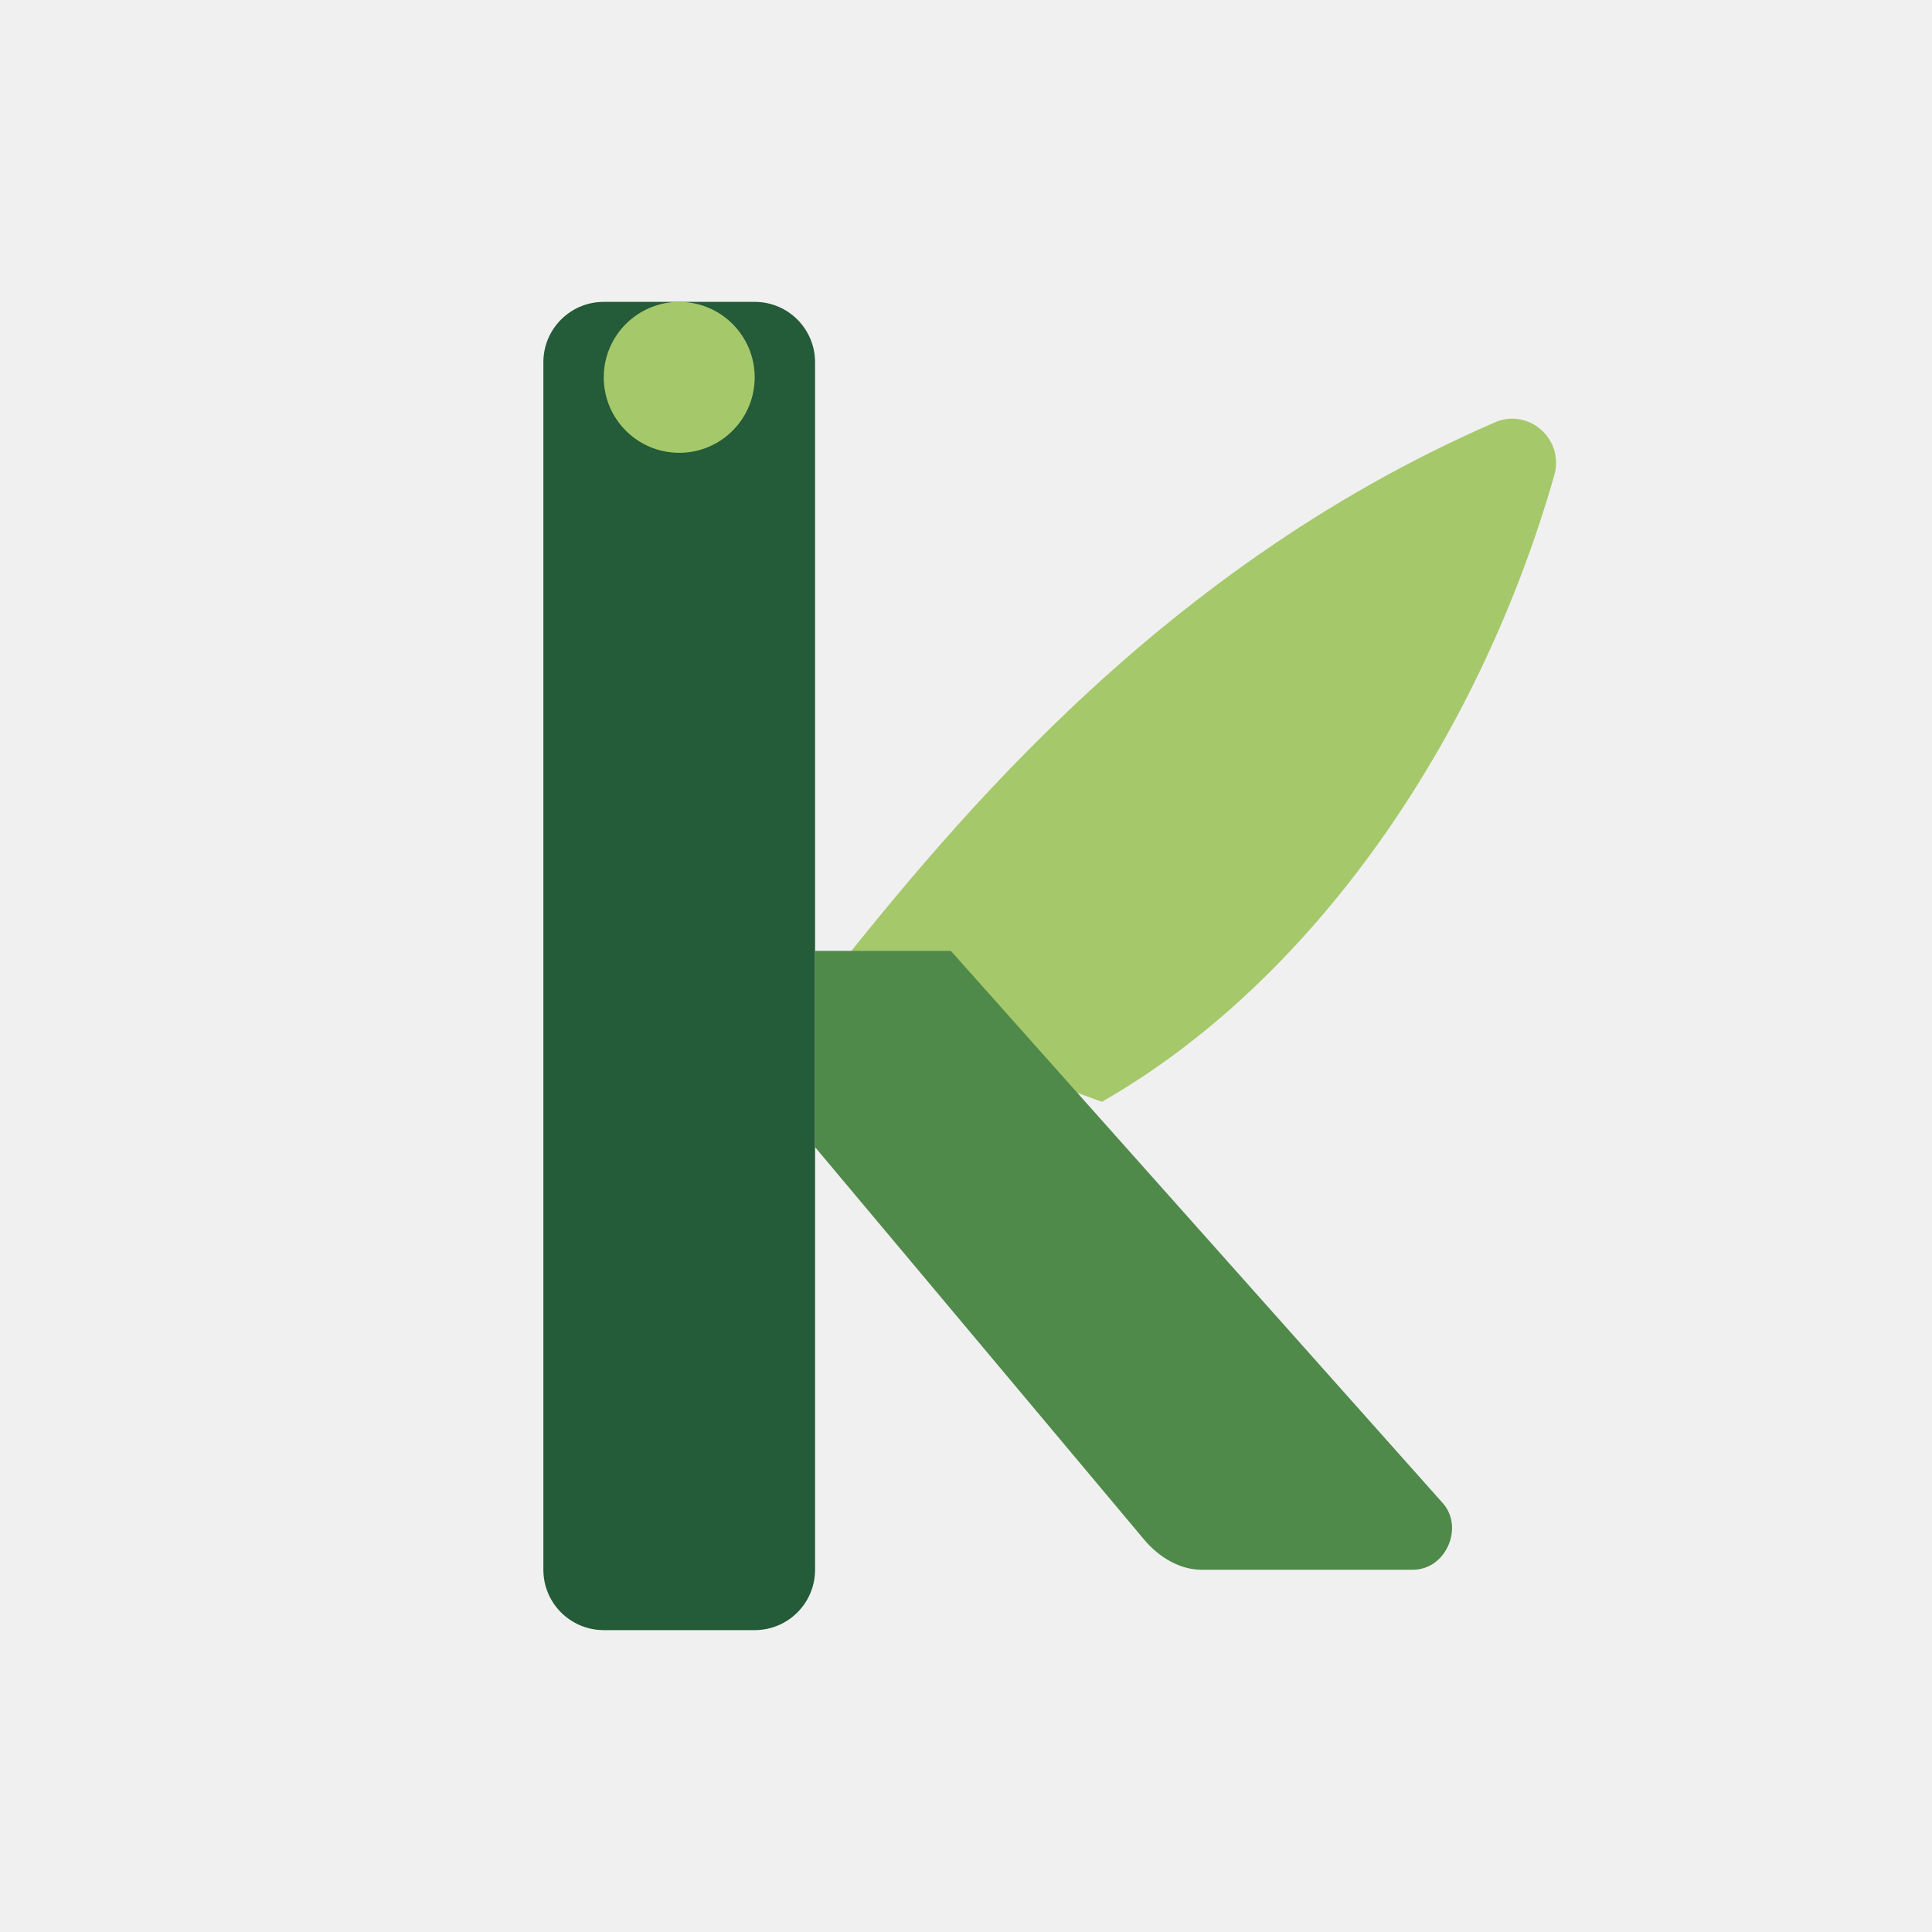
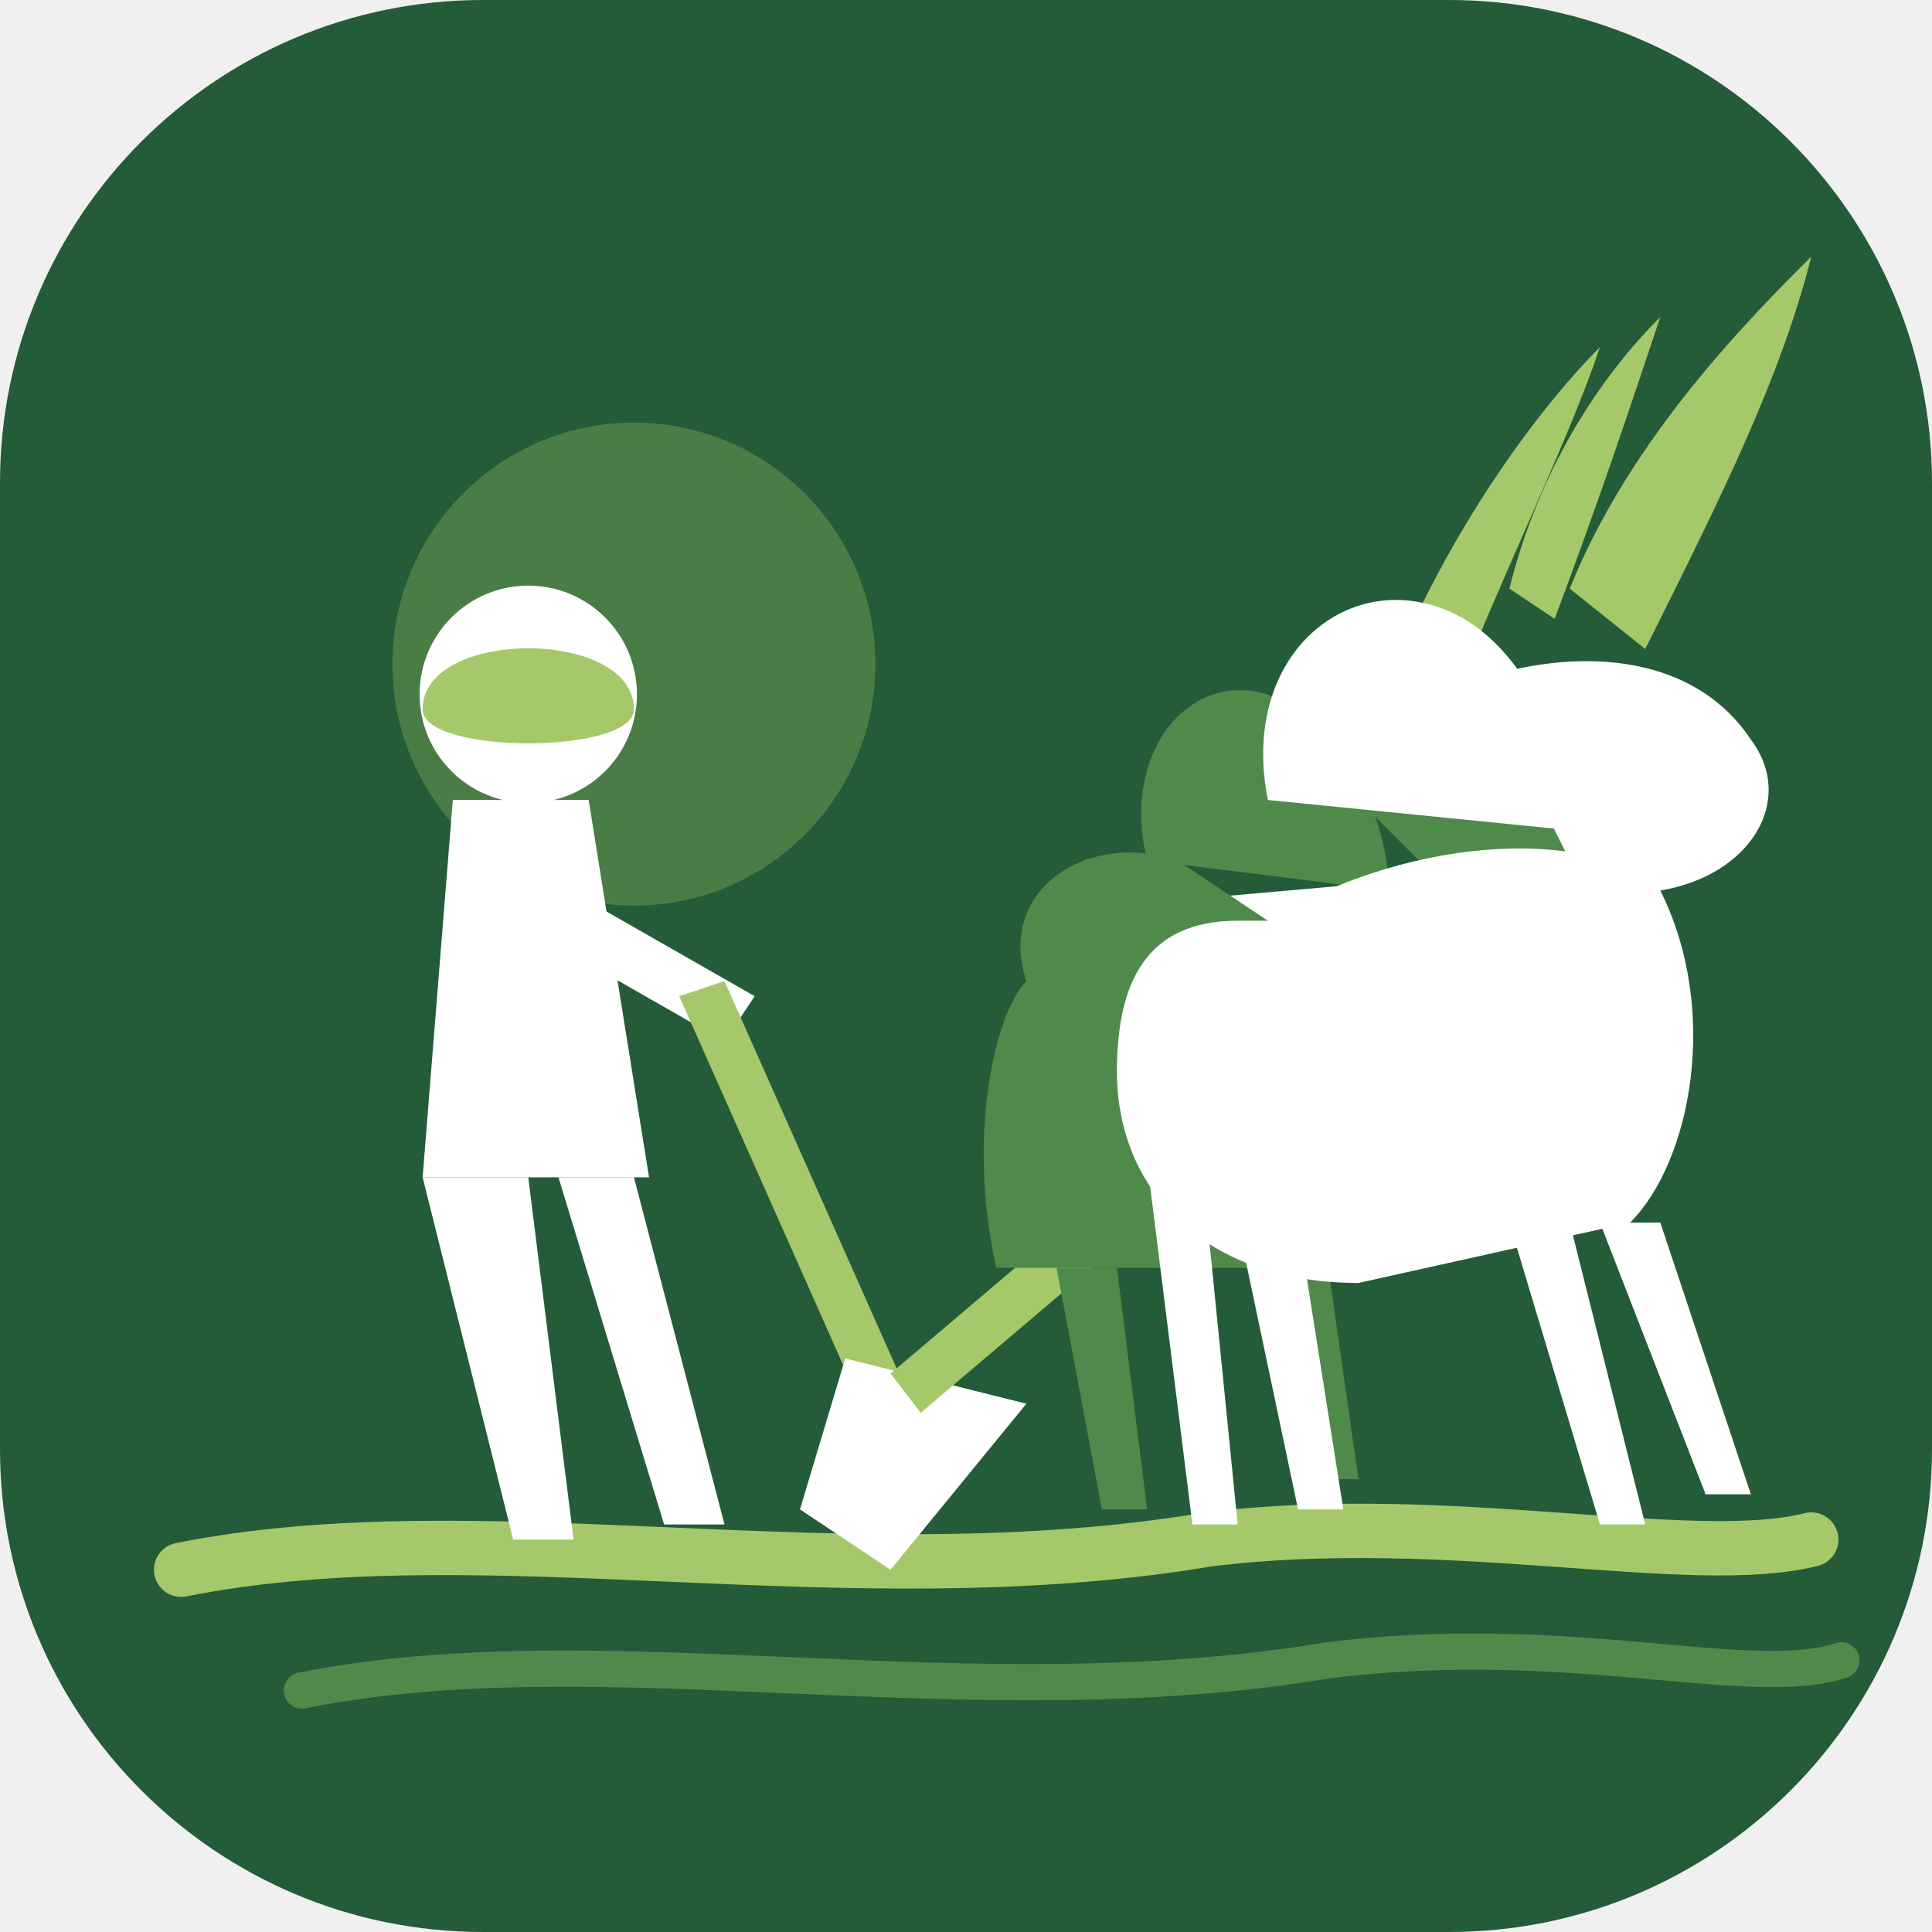
<svg xmlns="http://www.w3.org/2000/svg" viewBox="0 0 64 64" fill="none">
-   <path d="M18 12C18 10.895 18.895 10 20 10H25C26.105 10 27 10.895 27 12V52C27 53.105 26.105 54 25 54H20C18.895 54 18 53.105 18 52V12Z" fill="#245B38" />
-   <path d="M27 33C31 28 38 19 49.5 14C50.6 13.5 51.8 14.5 51.5 15.7C49 24.5 43.5 32.5 36.5 36.5L27 33Z" fill="#A5C96A" />
-   <path d="M31.5 31.5L47.8 49.8C48.5 50.6 47.9 52 46.8 52H39.8C39.1 52 38.4 51.6 37.9 51L27 38V31.5H31.5Z" fill="#4F8A4B" />
-   <circle cx="22.5" cy="12.5" r="2.5" fill="#A5C96A" />
+   <rect width="64" height="64" rx="16" fill="#245B38" />
+   <circle cx="21" cy="22" r="8" fill="#A5C96A" fill-opacity="0.3" />
+   <path d="M6 52 C16 50 28 53 40 51 C48 50 56 52 60 51" stroke="#A5C96A" stroke-width="1.8" stroke-linecap="round" />
+   <path d="M10 56 C20 54 32 57 44 55 C52 54 58 56 61 55" stroke="#4F8A4B" stroke-width="1.2" stroke-linecap="round" />
+   <circle cx="17.5" cy="23" r="3.6" fill="#FFFFFF" />
+   <path d="M14 23.5 C14 20.8 21 20.8 21 23.5 C21 25 14 25 14 23.5 Z" fill="#A5C96A" />
+   <path d="M15 26.5 L19.5 26.5 L21.5 39 L14 39 Z" fill="#FFFFFF" />
+   <path d="M18 29 L25 33 L24 34.5 L17 30.5 Z" fill="#FFFFFF" />
+   <path d="M14 39 L17 51 L19 51 L17.5 39 Z" fill="#FFFFFF" />
+   <path d="M18.5 39 L22 50.5 L24 50.5 L21 39 Z" fill="#FFFFFF" />
+   <path d="M24 32.5 L30 46 L28.5 46.5 L22.5 33 Z" fill="#A5C96A" />
+   <path d="M28 45 L34 46.5 L29.5 52 L26.5 50 Z" fill="#FFFFFF" />
+   <path d="M29.5 45.5 L46 31.5 L47 32.8 L30.5 46.8 Z" fill="#A5C96A" />
+   <path d="M37 30 L54 28.5 L54 30.2 L37 31.7 Z" fill="#FFFFFF" />
+   <path d="M38 28.5 C37 24.5 40 21.5 43 23.5 C45 25 46 27.5 46 29.5 Z" fill="#4F8A4B" />
+   <path d="M46 22.5 C48 17.5 51 13.5 53 11.5 C52 14.5 50 18.5 48 23.5 Z" fill="#A5C96A" />
+   <path d="M44 25.5 C46 23.5 50 23.5 52 26.5 C53 28 51 30.5 49 30.5 Z" fill="#4F8A4B" />
+   <path d="M34 32.5 C33 29.5 36 27.5 39 28.5 L45 32.5 L44 42 L33 42 C32 37.5 33 33.5 34 32.5 Z" fill="#4F8A4B" />
+   <path d="M35 42 L36.5 50 L38 50 L37 42 Z" fill="#4F8A4B" />
+   <path d="M42 42 L43.5 49 L45 49 L44 42 Z" fill="#4F8A4B" />
+   <path d="M42 26.5 C41 21.5 45 18.5 48.5 20.5 C51 22 52 25.5 52 27.5 Z" fill="#FFFFFF" />
+   <path d="M52 19.5 C54 14.5 58 10.5 60 8.5 C59 12.5 57 16.5 54.5 21.5 Z" fill="#A5C96A" />
+   <path d="M50 19.5 C51 15.5 53 12.5 55 10.5 C54 13.5 53 16.5 51.5 20.5 Z" fill="#A5C96A" />
+   <path d="M49 22.5 C52 21.5 56 21.5 58 24.5 C59.5 26.5 58 29 55 29.5 L52 28.5 Z" fill="#FFFFFF" />
+   <path d="M41 30.5 C38 30.5 37 32.5 37 35.5 C37 39.5 40 42.5 45 42.5 L54 40.5 C56 38.5 57 33.5 55 29.5 C53 27.5 47 27.5 42 30.5 Z" fill="#FFFFFF" />
+   <path d="M50 40.5 L53 50.5 L54.5 50.5 L52 40.5 Z" fill="#FFFFFF" />
+   <path d="M53 40.5 L56.5 49.5 L58 49.5 L55 40.5 Z" fill="#FFFFFF" />
+   <path d="M38 38.5 L39.5 50.5 L41 50.5 L40 40.5 Z" fill="#FFFFFF" />
+   <path d="M41 40.5 L43 50 L44.5 50 L43 40.5 Z" fill="#FFFFFF" />
</svg>
